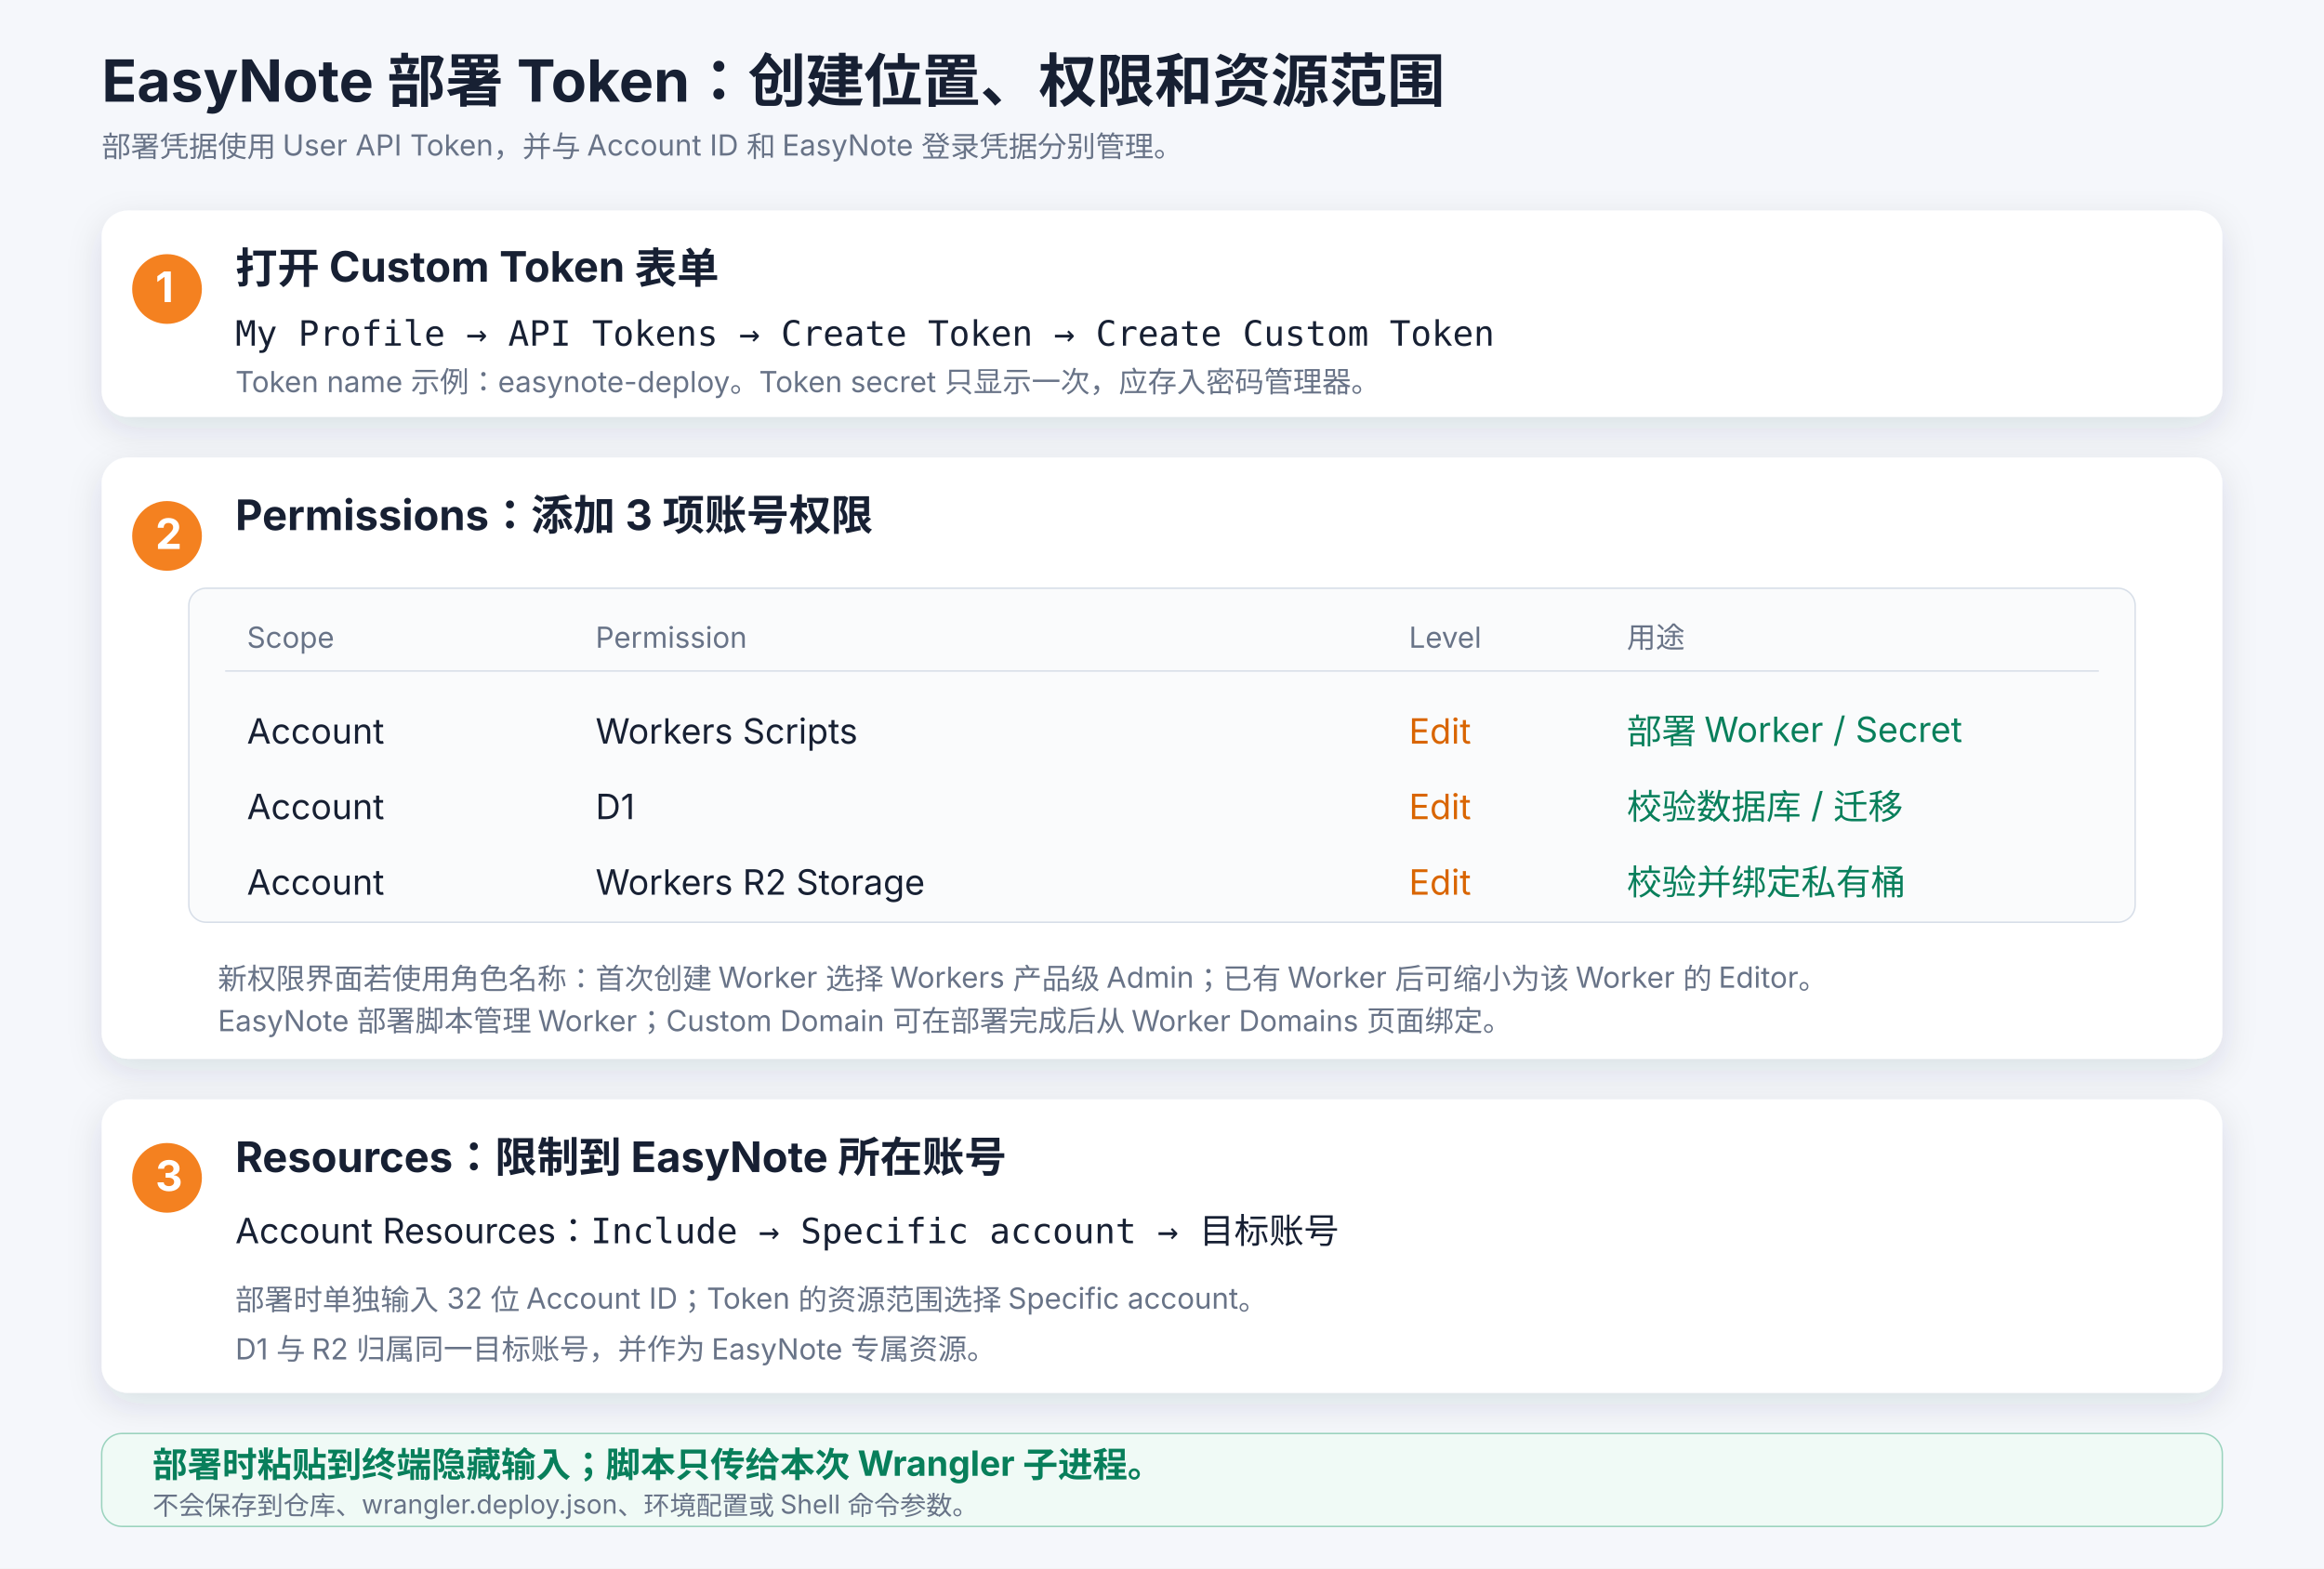
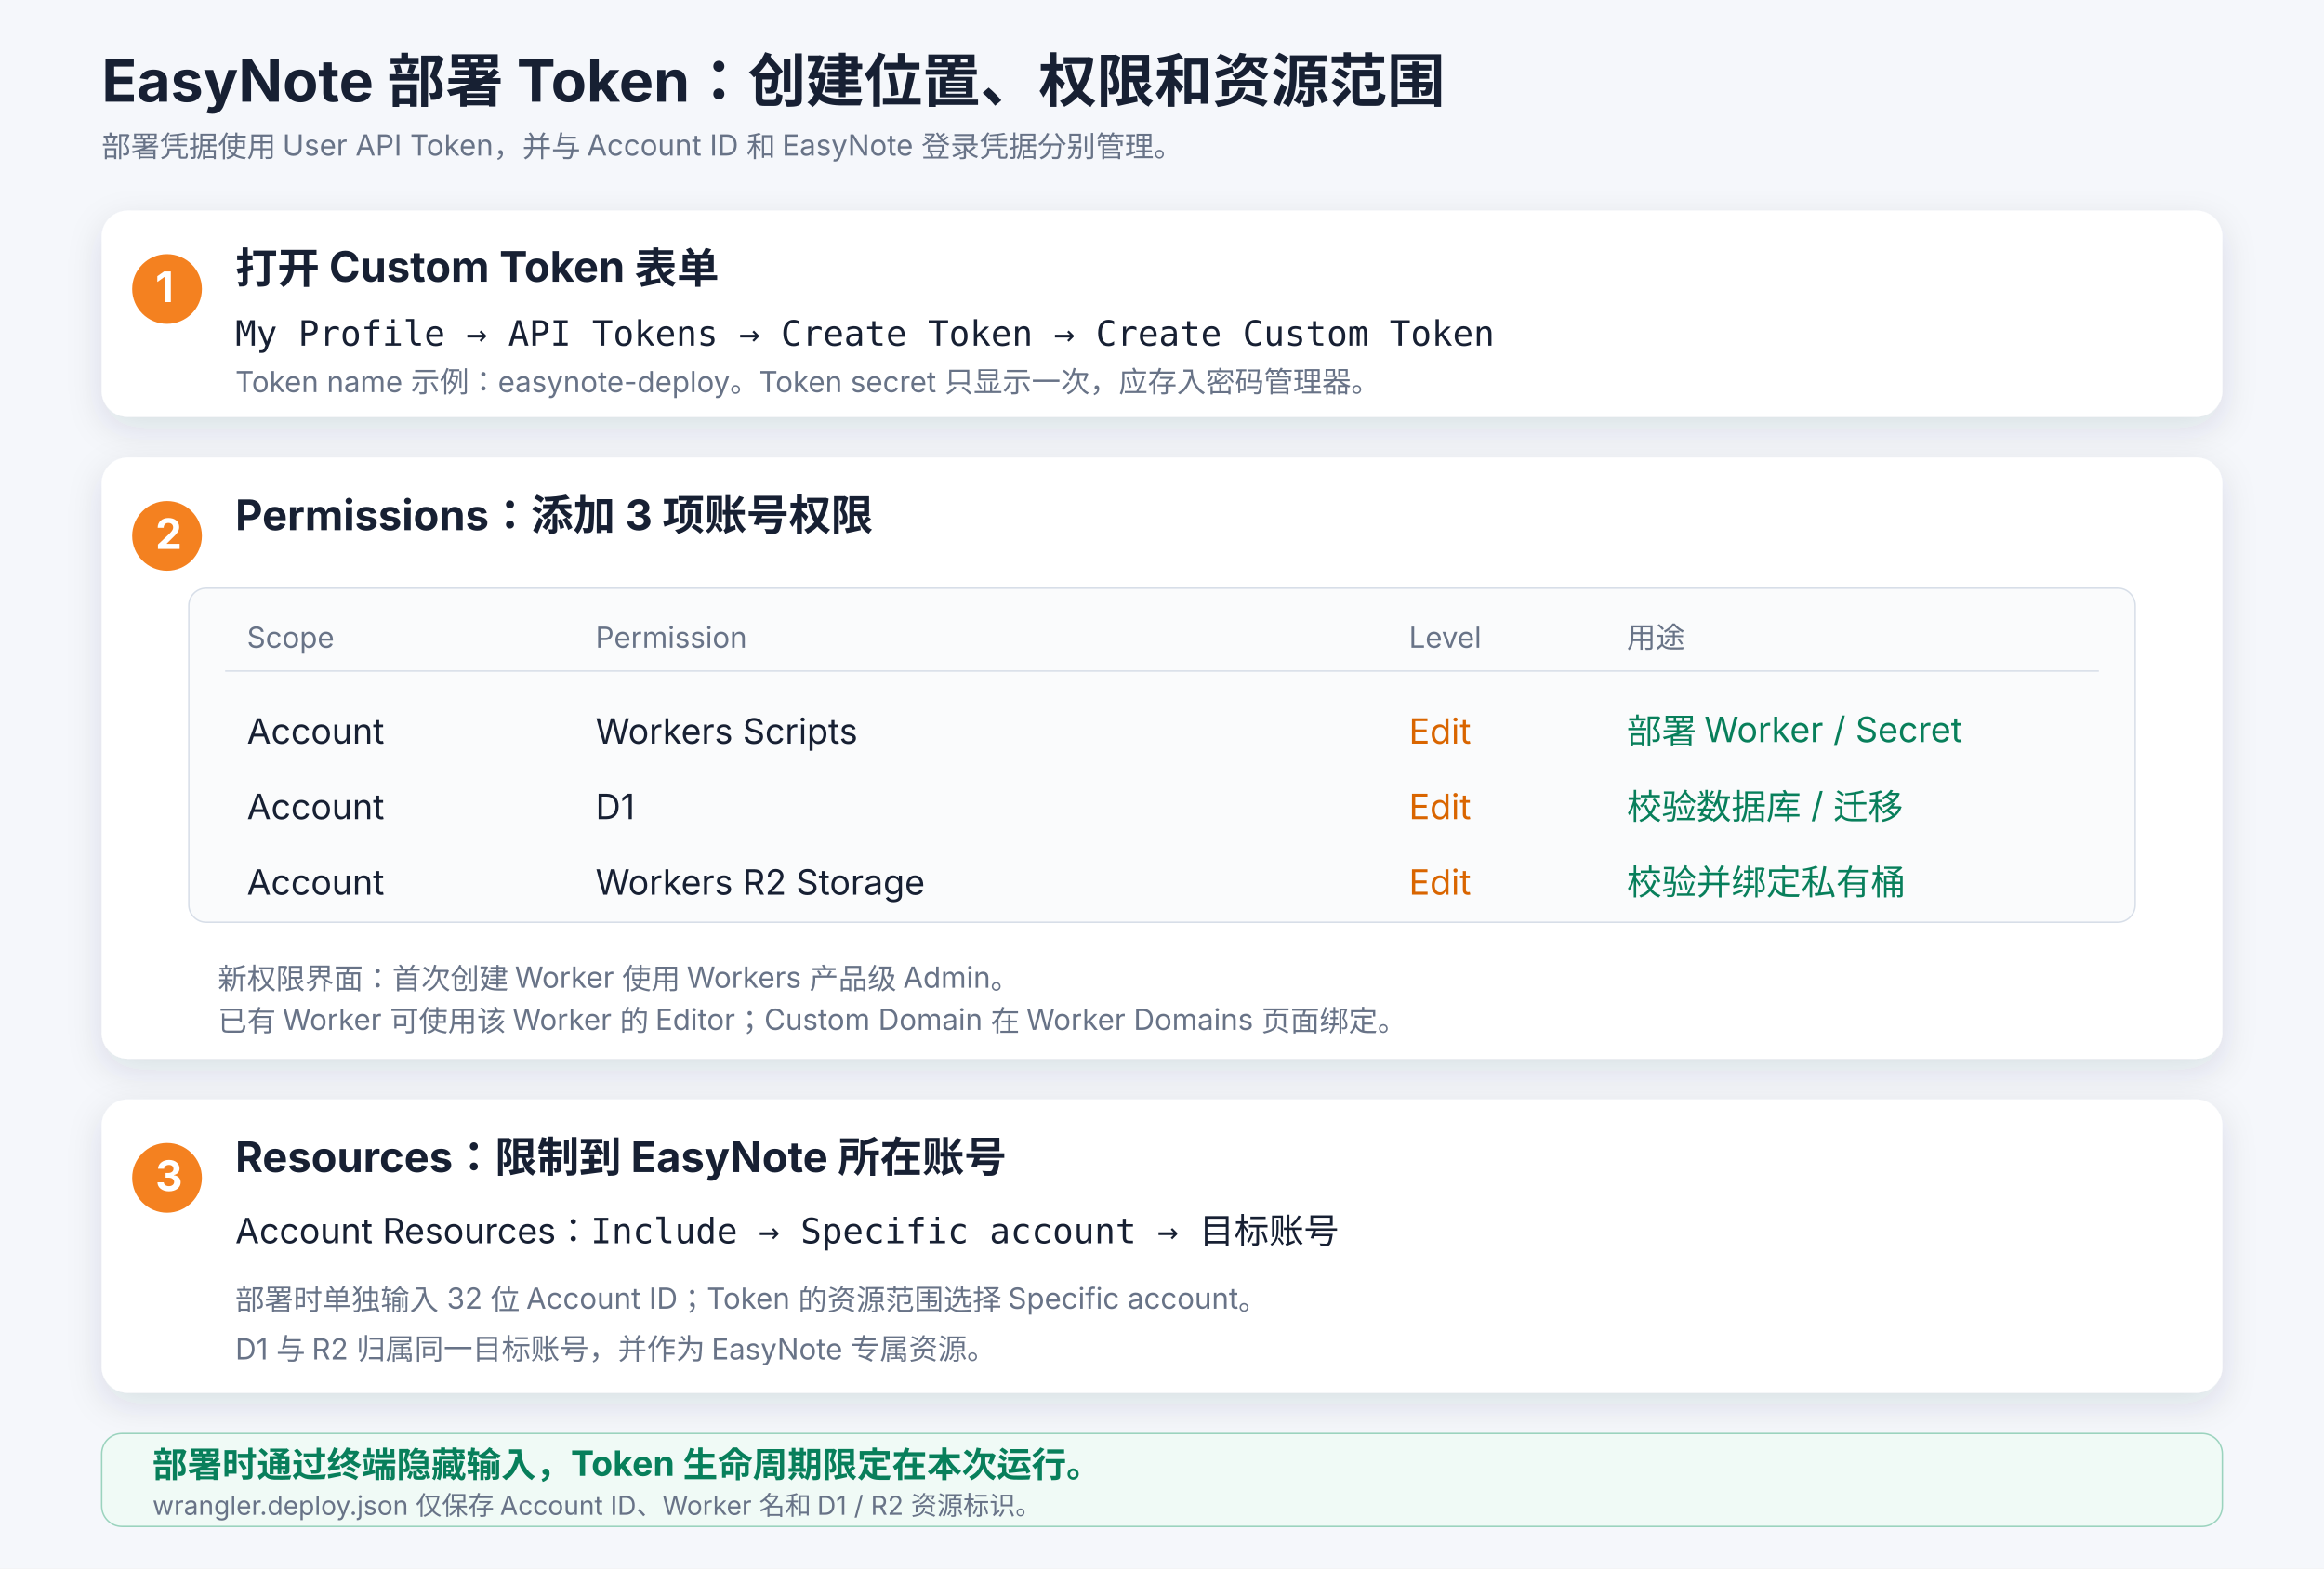
<svg xmlns="http://www.w3.org/2000/svg" width="1600" height="1080" viewBox="0 0 1600 1080" role="img" aria-labelledby="title desc">
  <defs>
    <filter id="shadow" x="-10%" y="-15%" width="120%" height="140%">
      <feDropShadow dx="0" dy="8" stdDeviation="12" flood-color="#18324d" flood-opacity=".12" />
    </filter>
    <style>
      text{font-family:-apple-system,BlinkMacSystemFont,"Segoe UI","PingFang SC","Microsoft YaHei",sans-serif;fill:#172033}
      .title{font-size:40px;font-weight:750}.heading{font-size:29px;font-weight:720}.body{font-size:24px}.small{font-size:20px}.tiny{font-size:18px}.muted{fill:#687387}.white{fill:#fff}.orange{fill:#d96500}.blue{fill:#1769e0}.green{fill:#087f5b}.mono{font-family:ui-monospace,SFMono-Regular,Menlo,monospace}
    </style>
  </defs>
  <rect width="1600" height="1080" fill="#f5f7fb" />
  <text x="70" y="70" class="title">EasyNote 部署 Token：创建位置、权限和资源范围</text>
  <text x="70" y="108" class="small muted">部署凭据使用 User API Token，并与 Account ID 和 EasyNote 登录凭据分别管理。</text>
  <rect x="70" y="145" width="1460" height="142" rx="18" fill="#fff" filter="url(#shadow)" />
  <circle cx="115" cy="199" r="24" fill="#f48120" />
  <text x="107" y="208" class="heading white">1</text>
  <text x="162" y="195" class="heading">打开 Custom Token 表单</text>
  <text x="162" y="238" class="body mono">My Profile → API Tokens → Create Token → Create Custom Token</text>
  <text x="162" y="270" class="small muted">Token name 示例：easynote-deploy。Token secret 只显示一次，应存入密码管理器。</text>
  <rect x="70" y="315" width="1460" height="414" rx="18" fill="#fff" filter="url(#shadow)" />
  <circle cx="115" cy="369" r="24" fill="#f48120" />
  <text x="107" y="378" class="heading white">2</text>
  <text x="162" y="365" class="heading">Permissions：添加 3 项账号权限</text>
  <rect x="130" y="405" width="1340" height="230" rx="12" fill="#fafbfc" stroke="#d7dee8" />
  <text x="170" y="446" class="small muted">Scope</text>
  <text x="410" y="446" class="small muted">Permission</text>
  <text x="970" y="446" class="small muted">Level</text>
  <text x="1120" y="446" class="small muted">用途</text>
  <line x1="155" y1="462" x2="1445" y2="462" stroke="#d7dee8" />
  <g class="body">
    <text x="170" y="512">Account</text>
    <text x="410" y="512">Workers Scripts</text>
    <text x="970" y="512" class="orange">Edit</text>
    <text x="1120" y="512" class="green">部署 Worker / Secret</text>
    <text x="170" y="564">Account</text>
    <text x="410" y="564">D1</text>
    <text x="970" y="564" class="orange">Edit</text>
    <text x="1120" y="564" class="green">校验数据库 / 迁移</text>
    <text x="170" y="616">Account</text>
    <text x="410" y="616">Workers R2 Storage</text>
    <text x="970" y="616" class="orange">Edit</text>
    <text x="1120" y="616" class="green">校验并绑定私有桶</text>
  </g>
-   <text x="150" y="681" class="small muted">新权限界面若使用角色名称：首次创建 Worker 选择 Workers 产品级 Admin；已有 Worker 后可缩小为该 Worker 的 Editor。</text>
-   <text x="150" y="710" class="small muted">EasyNote 部署脚本管理 Worker；Custom Domain 可在部署完成后从 Worker Domains 页面绑定。</text>
+   <text x="150" y="681" class="small muted">新权限界面：首次创建 Worker 使用 Workers 产品级 Admin。</text>
+   <text x="150" y="710" class="small muted">已有 Worker 可使用该 Worker 的 Editor；Custom Domain 在 Worker Domains 页面绑定。</text>
  <rect x="70" y="757" width="1460" height="202" rx="18" fill="#fff" filter="url(#shadow)" />
  <circle cx="115" cy="811" r="24" fill="#f48120" />
  <text x="107" y="820" class="heading white">3</text>
  <text x="162" y="807" class="heading">Resources：限制到 EasyNote 所在账号</text>
  <text x="162" y="856" class="body">Account Resources：<tspan class="mono">Include → Specific account → 目标账号</tspan>
  </text>
  <text x="162" y="902" class="small muted">部署时单独输入 32 位 Account ID；Token 的资源范围选择 Specific account。</text>
  <text x="162" y="936" class="small muted">D1 与 R2 归属同一目标账号，并作为 EasyNote 专属资源。</text>
  <rect x="70" y="987" width="1460" height="64" rx="14" fill="#f0faf6" stroke="#9bd3be" />
-   <text x="105" y="1017" class="body green" font-weight="700">部署时粘贴到终端隐藏输入；脚本只传给本次 Wrangler 子进程。</text>
-   <text x="105" y="1043" class="tiny muted">不会保存到仓库、wrangler.deploy.json、环境配置或 Shell 命令参数。</text>
+   <text x="105" y="1017" class="body green" font-weight="700">部署时通过终端隐藏输入，Token 生命周期限定在本次运行。</text>
+   <text x="105" y="1043" class="tiny muted">wrangler.deploy.json 仅保存 Account ID、Worker 名和 D1 / R2 资源标识。</text>
</svg>
